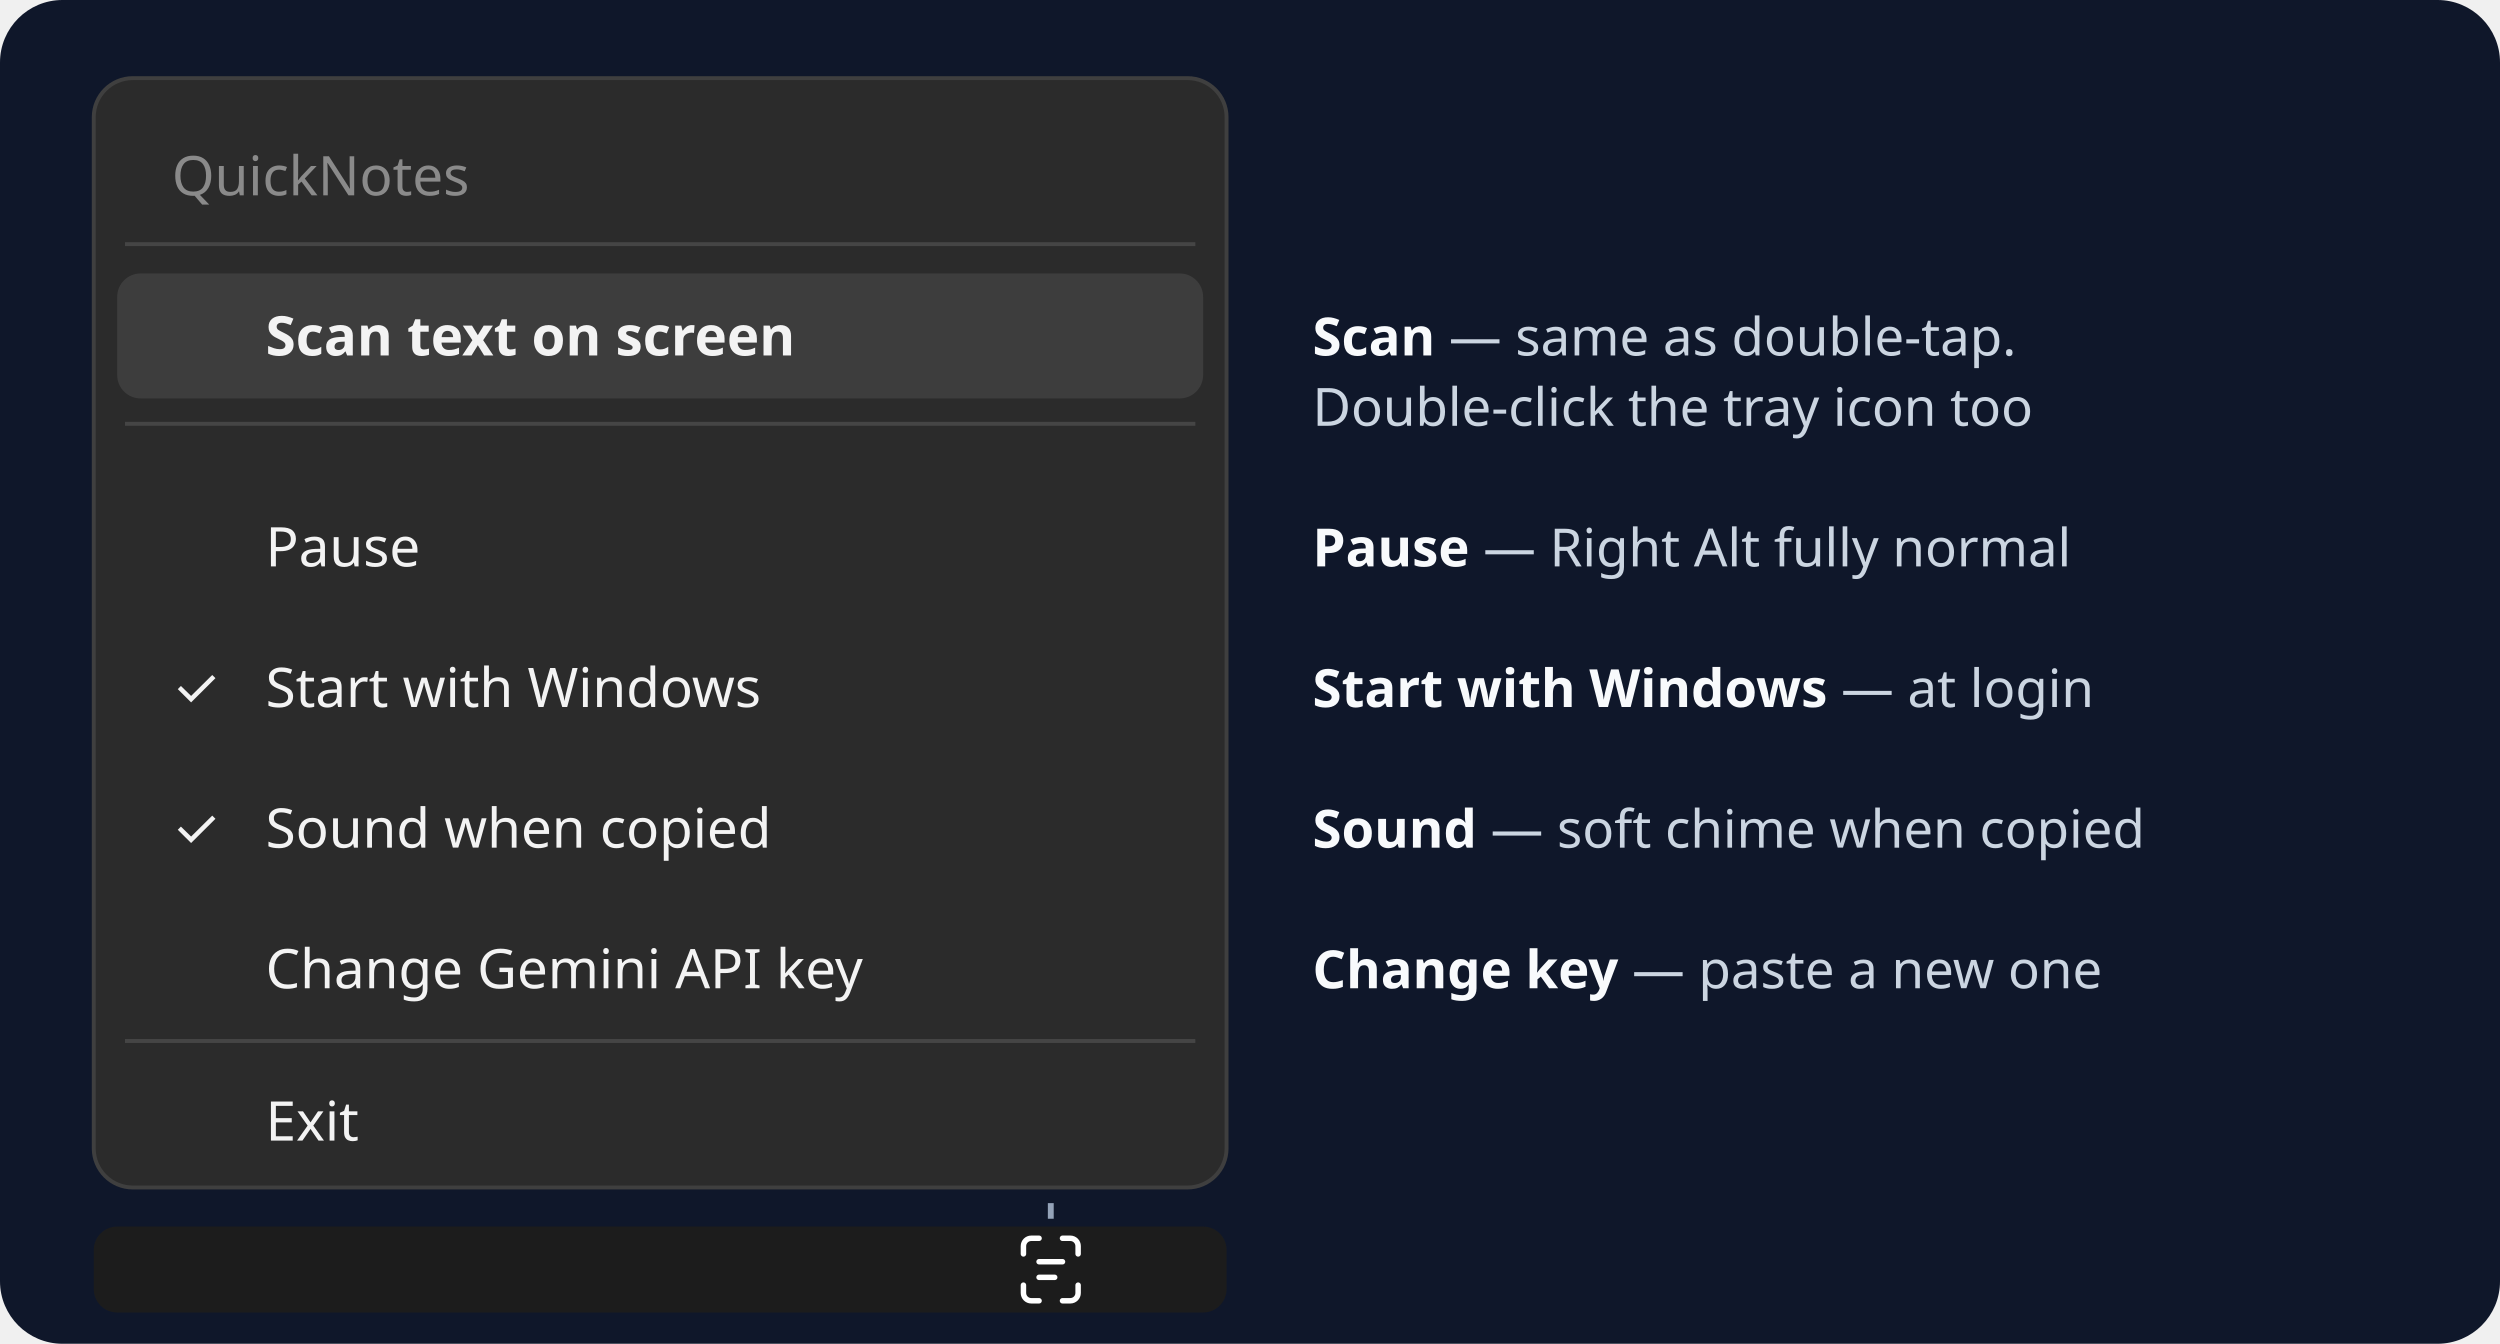
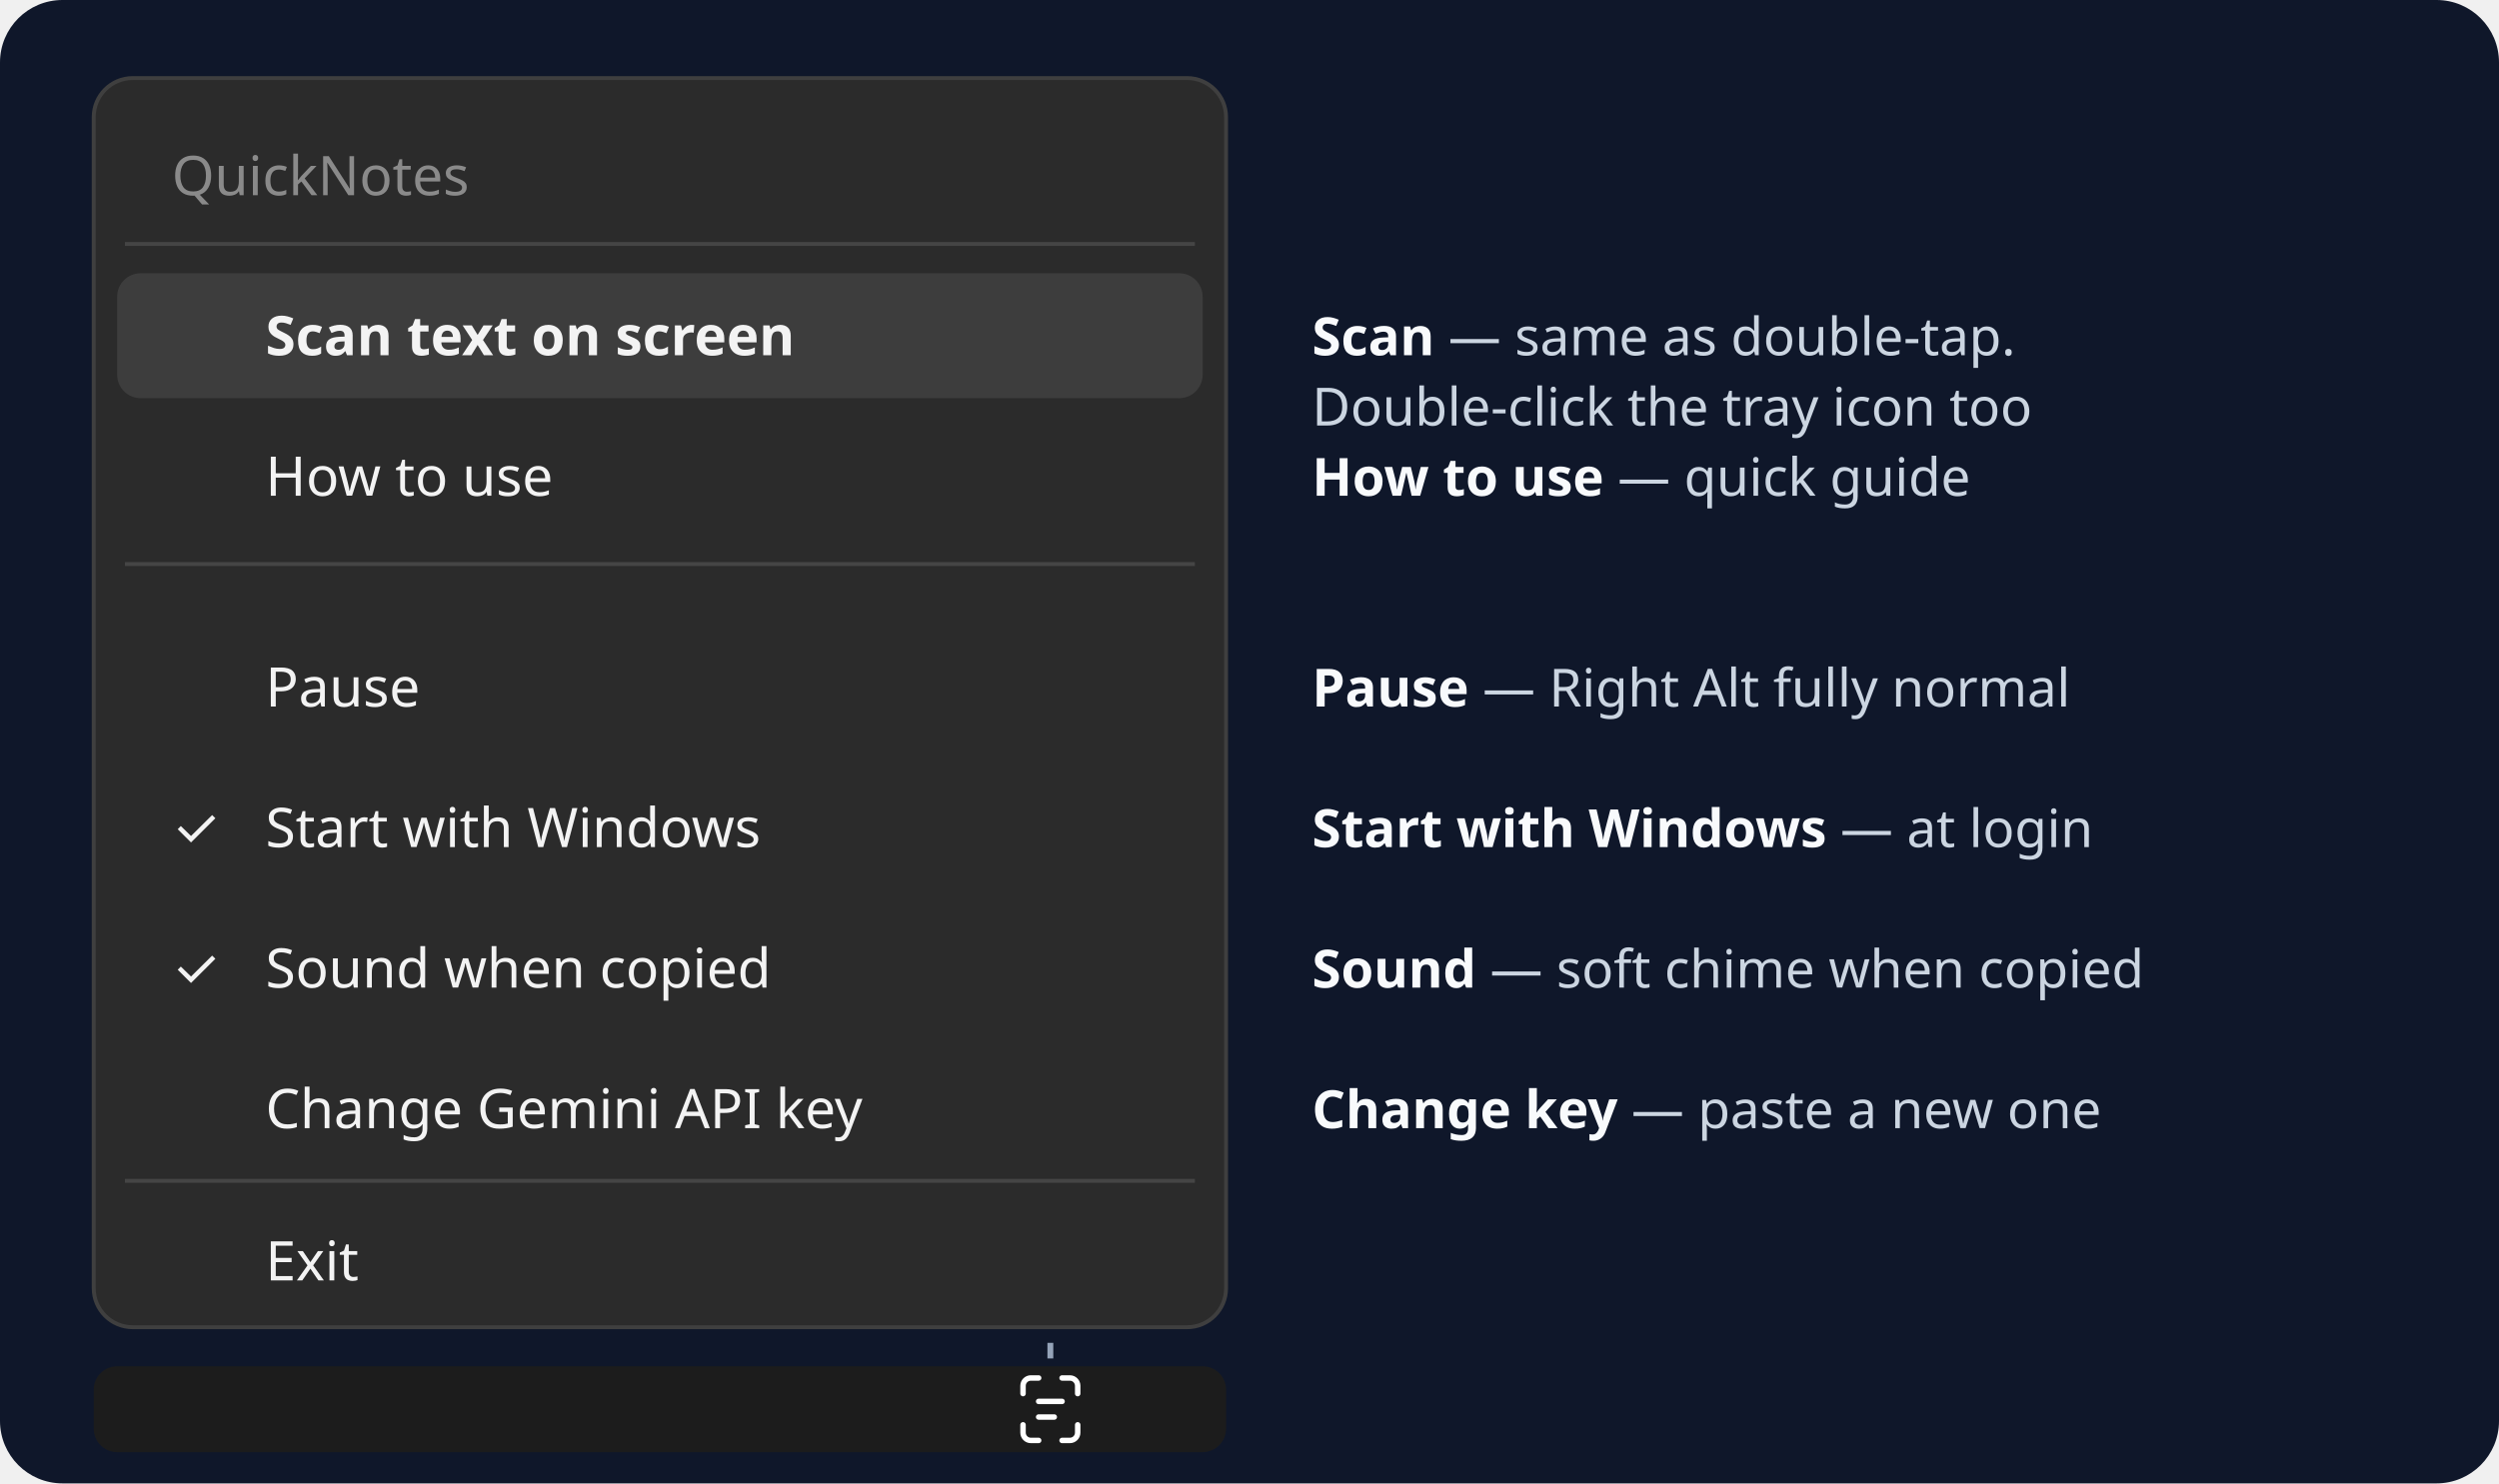
- <svg xmlns="http://www.w3.org/2000/svg" viewBox="0 0 640 344" width="640" height="344" role="img" aria-label="Tray menu: Scan text on screen, Pause, Start with Windows, Sound when copied, Change Gemini API key, Exit">
+ <svg xmlns="http://www.w3.org/2000/svg" viewBox="0 0 640 380" width="640" height="380" role="img" aria-label="Tray menu: Scan text on screen, How to use, Pause, Start with Windows, Sound when copied, Change Gemini API key, Exit">
  <style>
    .ui { font-family: "Segoe UI", system-ui, -apple-system, sans-serif; }
-     .hl { animation: hl 9s infinite ease-in-out; }
-     @keyframes hl { 0%,10% {transform: translateY(0)} 17%,30% {transform: translateY(54px)} 37%,50% {transform: translateY(90px)} 57%,70% {transform: translateY(126px)} 77%,90% {transform: translateY(162px)} 96%,100% {transform: translateY(0)} }
+     .hl { animation: hl 10s infinite ease-in-out; }
+     @keyframes hl { 0%,8% {transform: translateY(0)} 14%,24% {transform: translateY(36px)} 30%,40% {transform: translateY(90px)} 46%,56% {transform: translateY(126px)} 62%,72% {transform: translateY(162px)} 78%,88% {transform: translateY(198px)} 95%,100% {transform: translateY(0)} }
    @media (prefers-reduced-motion: reduce) { .hl { animation: none; } }
  </style>
-   <rect width="640" height="344" rx="16" fill="#0f172a" />
-   <rect x="24" y="20" width="290" height="284" rx="10" fill="#2b2b2b" stroke="#3f3f3f" />
+   <rect width="640" height="380" rx="16" fill="#0f172a" />
+   <rect x="24" y="20" width="290" height="320" rx="10" fill="#2b2b2b" stroke="#3f3f3f" />
  <text x="44" y="50" class="ui" font-size="14" fill="#8a8a8a">QuickNotes</text>
  <rect x="32" y="62" width="274" height="1" fill="#454545" />
  <rect class="hl" x="30" y="70" width="278" height="32" rx="6" fill="#3d3d3d" />
  <g class="ui" font-size="14" fill="#f3f3f3">
    <text x="68" y="91" font-weight="700">Scan text on screen</text>
-     <rect x="32" y="108" width="274" height="1" fill="#454545" />
-     <text x="68" y="145">Pause</text>
-     <text x="44" y="181">✓</text>
-     <text x="68" y="181">Start with Windows</text>
+     <text x="68" y="127">How to use</text>
+     <rect x="32" y="144" width="274" height="1" fill="#454545" />
+     <text x="68" y="181">Pause</text>
    <text x="44" y="217">✓</text>
-     <text x="68" y="217">Sound when copied</text>
-     <text x="68" y="253">Change Gemini API key</text>
-     <rect x="32" y="266" width="274" height="1" fill="#454545" />
-     <text x="68" y="292">Exit</text>
+     <text x="68" y="217">Start with Windows</text>
+     <text x="44" y="253">✓</text>
+     <text x="68" y="253">Sound when copied</text>
+     <text x="68" y="289">Change Gemini API key</text>
+     <rect x="32" y="302" width="274" height="1" fill="#454545" />
+     <text x="68" y="328">Exit</text>
  </g>
-   <rect x="24" y="314" width="290" height="22" rx="6" fill="#1c1c1c" />
+   <rect x="24" y="350" width="290" height="22" rx="6" fill="#1c1c1c" />
  <g fill="none" stroke="#fff" stroke-width="1.4" stroke-linecap="round">
-     <path d="M262 321 v-2 a2 2 0 0 1 2 -2 h2 M272 317 h2 a2 2 0 0 1 2 2 v2 M276 329 v2 a2 2 0 0 1 -2 2 h-2 M266 333 h-2 a2 2 0 0 1 -2 -2 v-2" />
-     <path d="M266 323 h6 M266 327 h4" />
+     <path d="M262 357 v-2 a2 2 0 0 1 2 -2 h2 M272 353 h2 a2 2 0 0 1 2 2 v2 M276 365 v2 a2 2 0 0 1 -2 2 h-2 M266 369 h-2 a2 2 0 0 1 -2 -2 v-2" />
+     <path d="M266 359 h6 M266 363 h4" />
  </g>
-   <path d="M269 312 v-4" stroke="#94a3b8" stroke-width="1.5" />
+   <path d="M269 348 v-4" stroke="#94a3b8" stroke-width="1.5" />
  <g class="ui" font-size="13.5" fill="#cbd5e1">
    <text x="336" y="91">
      <tspan font-weight="700" fill="#f8fafc">Scan</tspan> — same as double-tap.</text>
    <text x="336" y="109">Double-click the tray icon too</text>
-     <text x="336" y="145">
+     <text x="336" y="127">
+       <tspan font-weight="700" fill="#f8fafc">How to use</tspan> — quick guide</text>
+     <text x="336" y="181">
      <tspan font-weight="700" fill="#f8fafc">Pause</tspan> — Right Alt fully normal</text>
-     <text x="336" y="181">
+     <text x="336" y="217">
      <tspan font-weight="700" fill="#f8fafc">Start with Windows</tspan> — at login</text>
-     <text x="336" y="217">
+     <text x="336" y="253">
      <tspan font-weight="700" fill="#f8fafc">Sound</tspan> — soft chime when copied</text>
-     <text x="336" y="253">
+     <text x="336" y="289">
      <tspan font-weight="700" fill="#f8fafc">Change key</tspan> — paste a new one</text>
  </g>
</svg>
